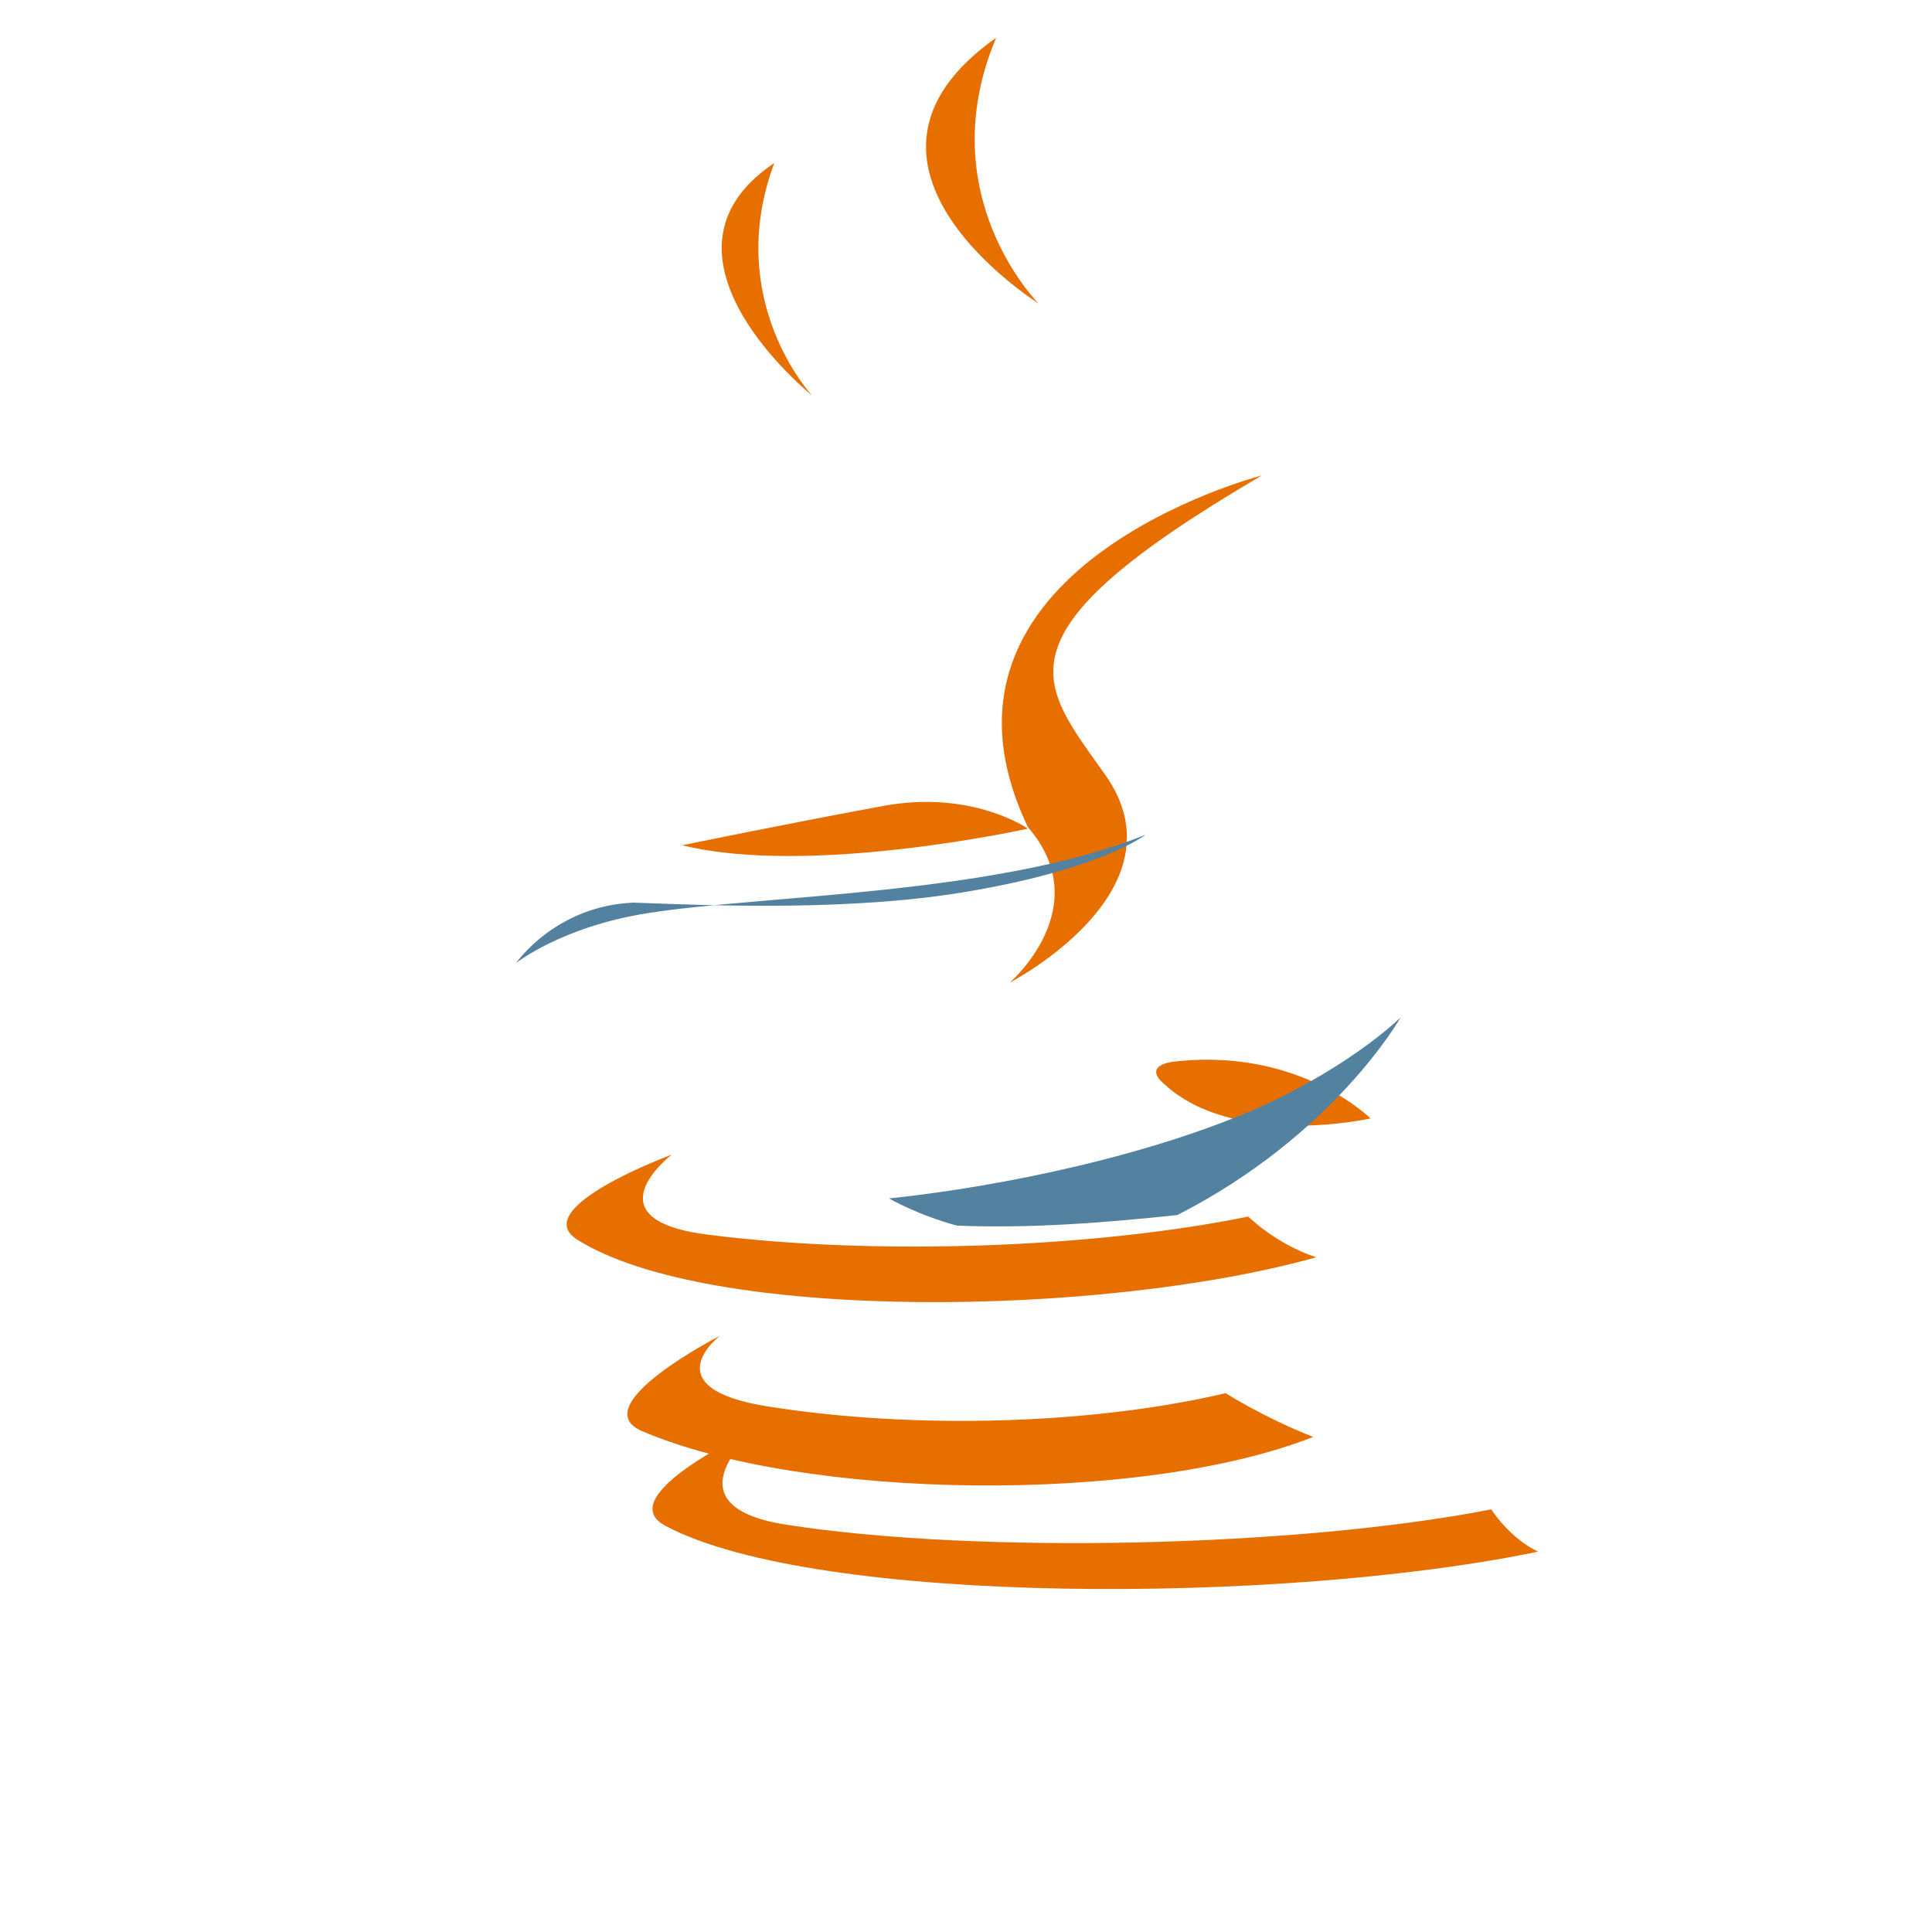
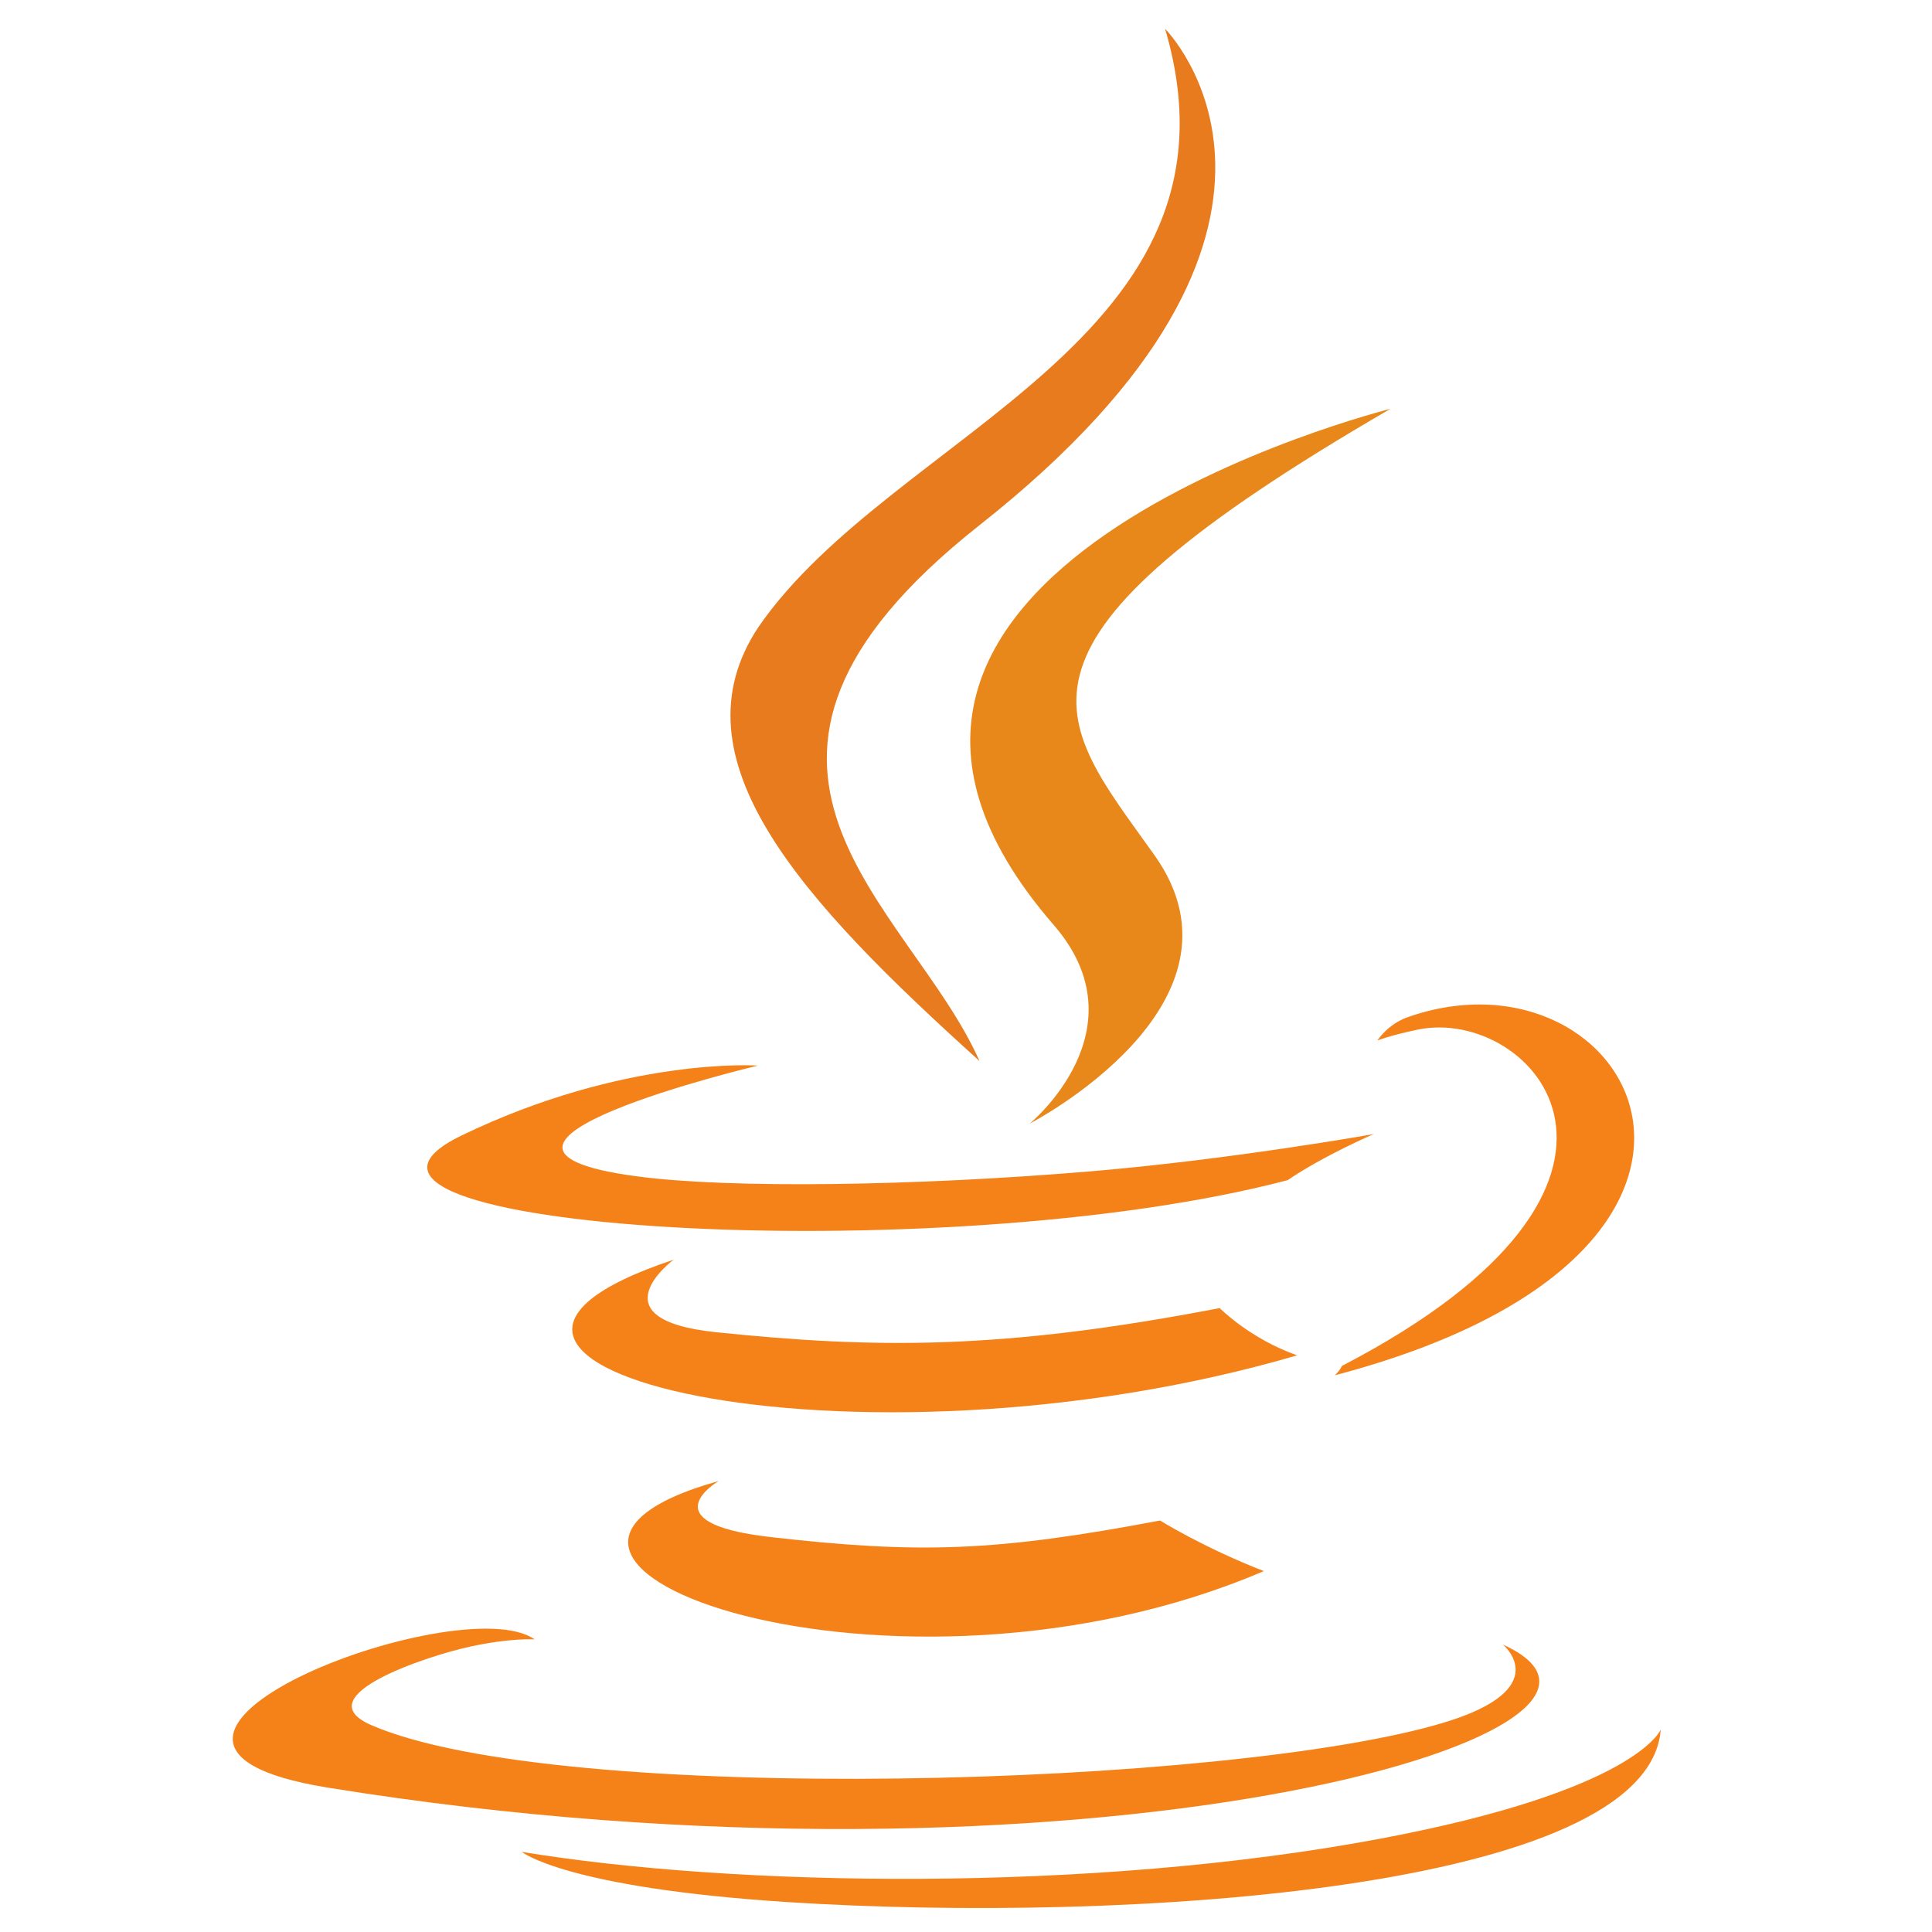
- <svg xmlns="http://www.w3.org/2000/svg" viewBox="0 0 128 128" width="20" height="20">
-   <path fill="#E76F00" d="M47.7 88.5s-4.6 3.5 3.3 4.7c9.5 1.5 21.3 1.2 30.2-.9 0 0 2.5 1.6 5.8 2.9-11.4 4.5-33.8 4.2-44.5-.4-3.8-1.7 5.2-6.3 5.2-6.3zm-3.2-12s-5.6 4.3 2.4 5.3c11 1.4 25.5.9 35.8-1.2 0 0 1.8 1.8 4.5 2.7-14.3 4-40.4 4.3-49-1.2-3.2-2.1 6.3-5.6 6.3-5.6zm23.6-21.7c4.6 5.3-1.2 10.3-1.2 10.3s11.8-6.1 6.3-13.8c-4.3-6.1-7.7-9.2 10.4-19.8 0 0-23.7 6.1-15.5 23.3zm-17.9 39.8s-6.3 5.1 1.8 6.4c12.7 2 34 1.5 46.8-1 0 0 1.2 1.9 3.1 2.8-16.8 3.5-47.8 3.6-57.8-1.7-3.8-2 6.1-6.5 6.1-6.5zm-5-38.6c8.5 2.1 22.9-1.1 22.9-1.1s-3.7-2.6-9.6-1.5c-6 1.1-13.3 2.6-13.3 2.6zm31.7 15.6c4.6 4.6 13.9 2.5 13.9 2.5s-4.6-4.6-12.7-3.8c-2.4.2-1.2 1.3-1.2 1.3z" />
-   <path fill="#5382A1" d="M78 80.5c10.4-5.3 14.8-13.1 14.8-13.1s-3 3-9 5.8c-7.3 3.3-17.3 5.4-24.9 6.2 0 0 1.9 1.1 4.5 1.8 4.9.2 9.9-.2 14.6-.7zM42 59.8c-5.2.2-7.8 4-7.8 4s3-2.4 8.7-3.3c7.5-1.2 23.2-1.2 33-5.2 0 0-2.8 2.2-11.4 3.7-7.8 1.4-17.3 1-22.5.8z" />
-   <path fill="#E76F00" d="M66 2.5c-4.4 10.4 2.8 17.6 2.8 17.6S54.1 10.9 66 2.5zm-14.7 8.3c-3.4 9.1 2.5 15.4 2.5 15.4s-11.6-9.3-2.5-15.4z" />
+ <svg xmlns="http://www.w3.org/2000/svg" viewBox="0 0 128 128">
+   <path d="M47.617 98.12s-4.767 2.774 3.397 3.71c9.892 1.13 14.947.968 25.845-1.092 0 0 2.871 1.795 6.873 3.351-24.439 10.47-55.308-.607-36.115-5.969zM44.629 83.459s-5.348 3.959 2.823 4.805c10.567 1.091 18.91 1.18 33.354-1.6 0 0 1.993 2.025 5.132 3.131-29.542 8.64-62.446.68-41.309-6.336z" fill="#f58219" />
+   <path d="M69.802 61.271c6.025 6.935-1.58 13.17-1.58 13.17s15.289-7.891 8.269-17.777c-6.559-9.215-11.587-13.792 15.635-29.58 0 0-42.731 10.67-22.324 34.187z" fill="#e8881a" />
+   <path d="M99.574 108.96s3.529 2.91-3.888 5.159c-14.107 4.276-58.708 5.567-71.094.171-4.451-1.938 3.899-4.625 6.526-5.192 2.739-.595 4.303-.485 4.303-.485-4.953-3.487-32.013 6.85-13.743 9.815 49.821 8.076 90.817-3.637 77.896-9.468zM50.217 70.597s-22.669 5.385-8.026 7.338c6.193.828 18.525.637 30.011-.326 9.39-.789 18.813-2.474 18.813-2.474s-3.308 1.419-5.704 3.053c-23.042 6.061-67.544 3.238-54.731-2.958 10.832-5.239 19.637-4.633 19.637-4.633zM88.9 90.5c23.421-12.167 12.591-23.86 5.032-22.285-1.848.385-2.677.72-2.677.72s.688-1.079 2-1.543c14.953-5.255 26.451 15.503-4.823 23.725 0 0 .364-.33.468-.617z" fill="#f58219" />
+   <path d="M77.19 1.907s12.956 12.96-12.29 32.883c-20.256 15.986-4.621 25.098-.007 35.503-11.802-10.648-20.45-20.02-14.645-28.75C59.157 28.606 83.252 22.472 77.19 1.907z" fill="#e77b1e" />
+   <path d="M52.214 126.021c22.476 1.437 57-.8 57.817-11.436 0 0-1.571 4.032-18.577 7.231-19.186 3.612-42.854 3.191-56.887.874 0 0 2.875 2.381 17.647 3.331z" fill="#f58219" />
</svg>
